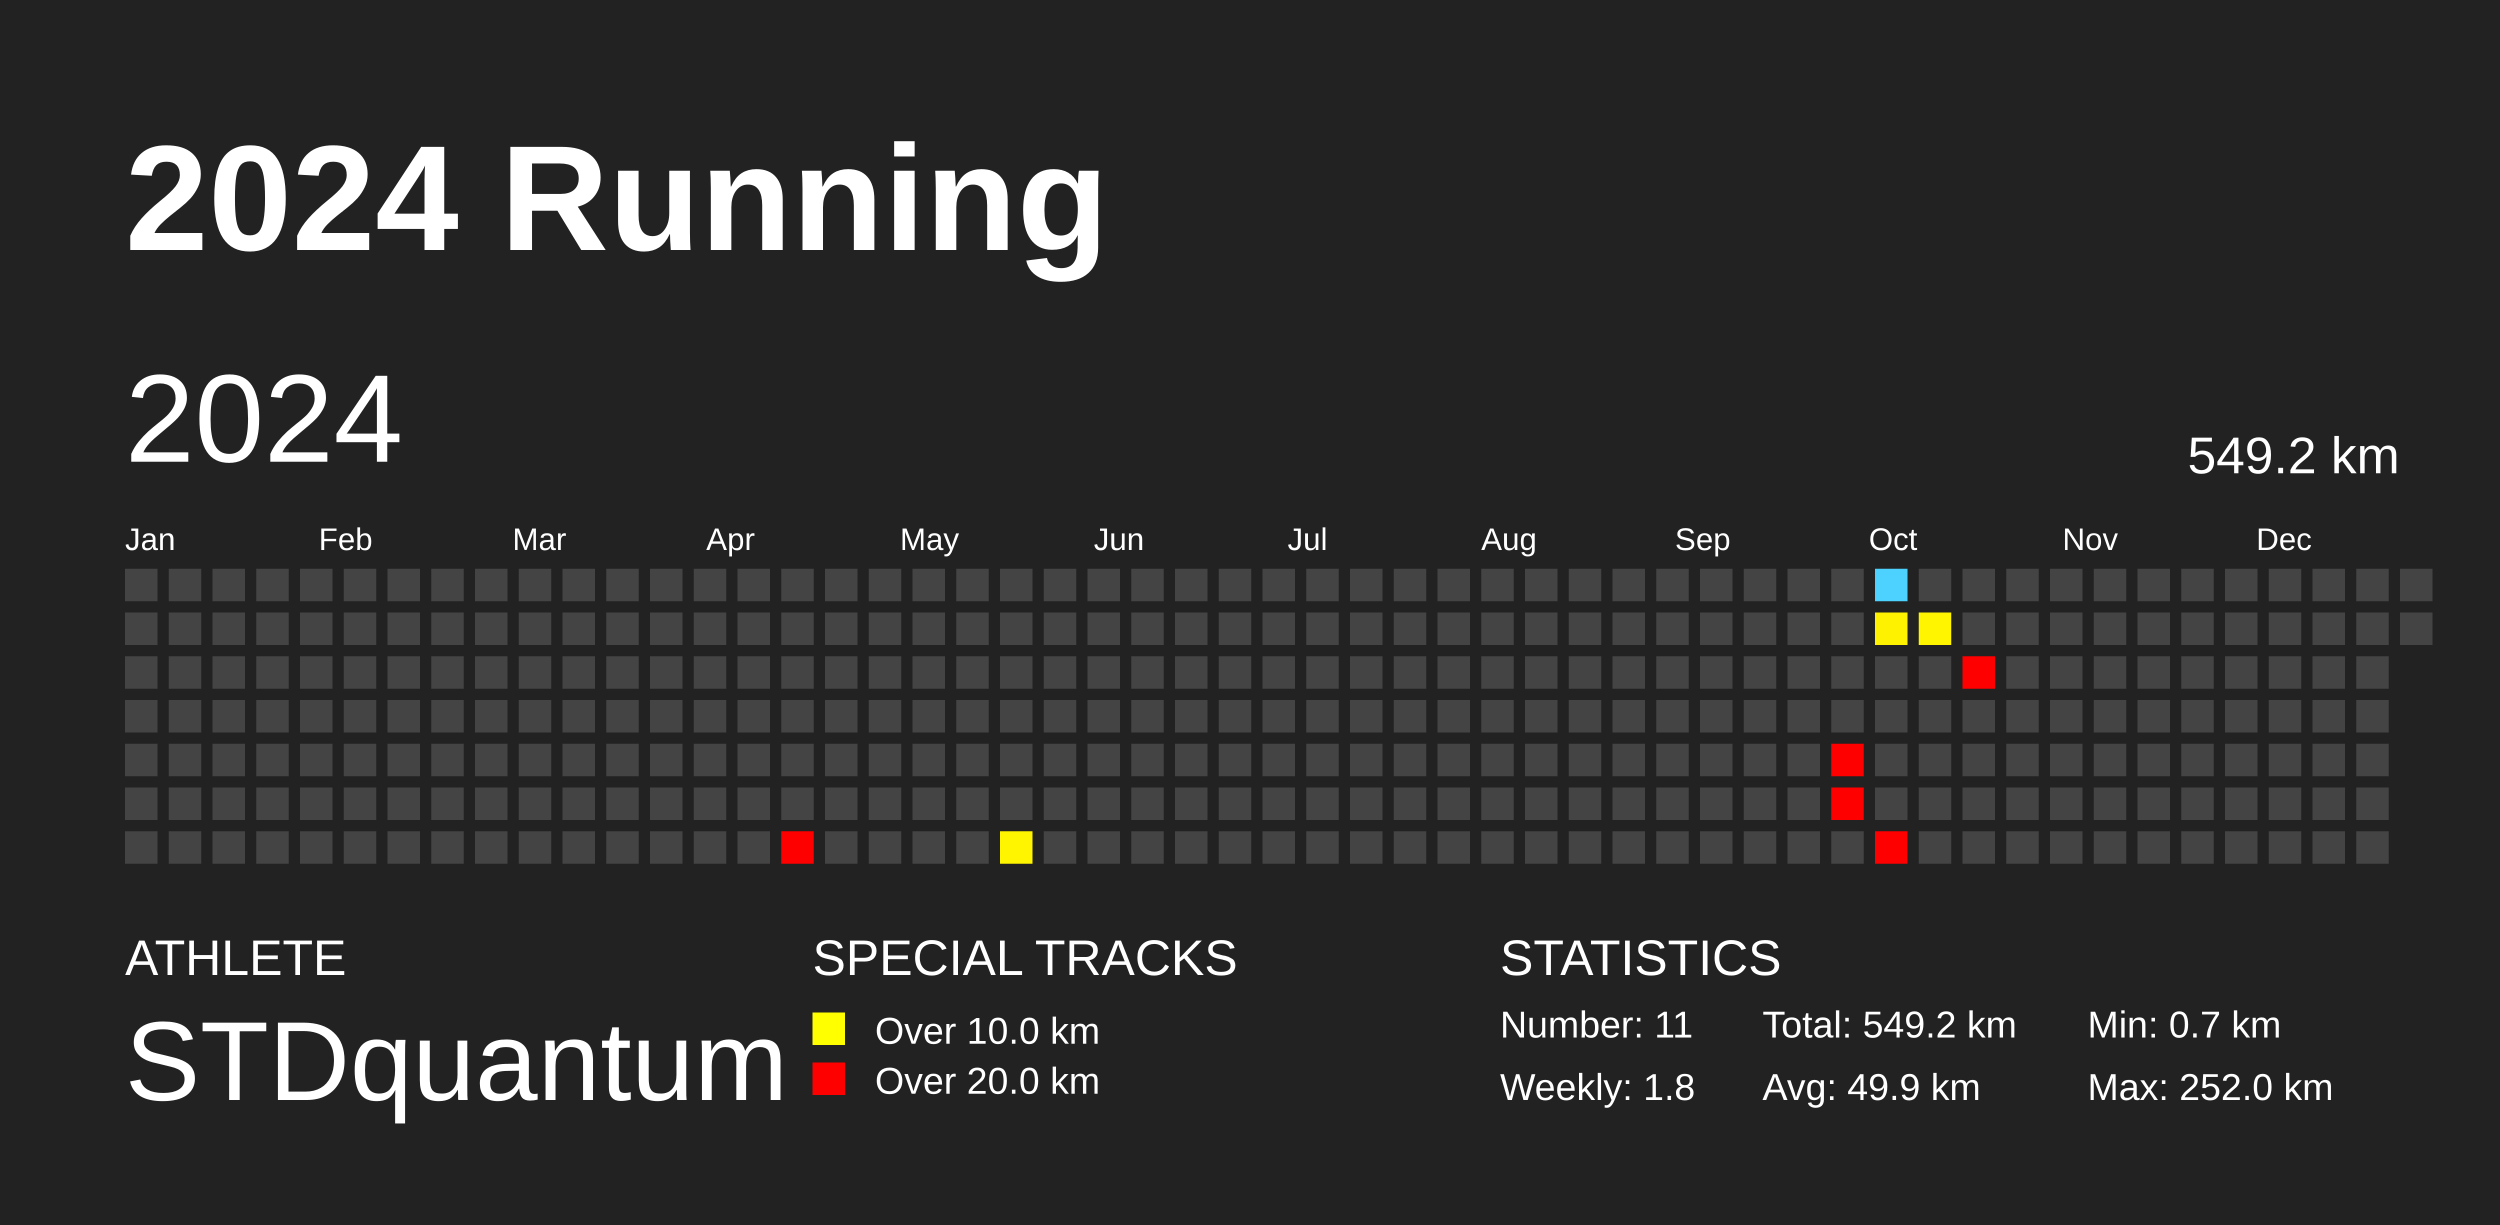
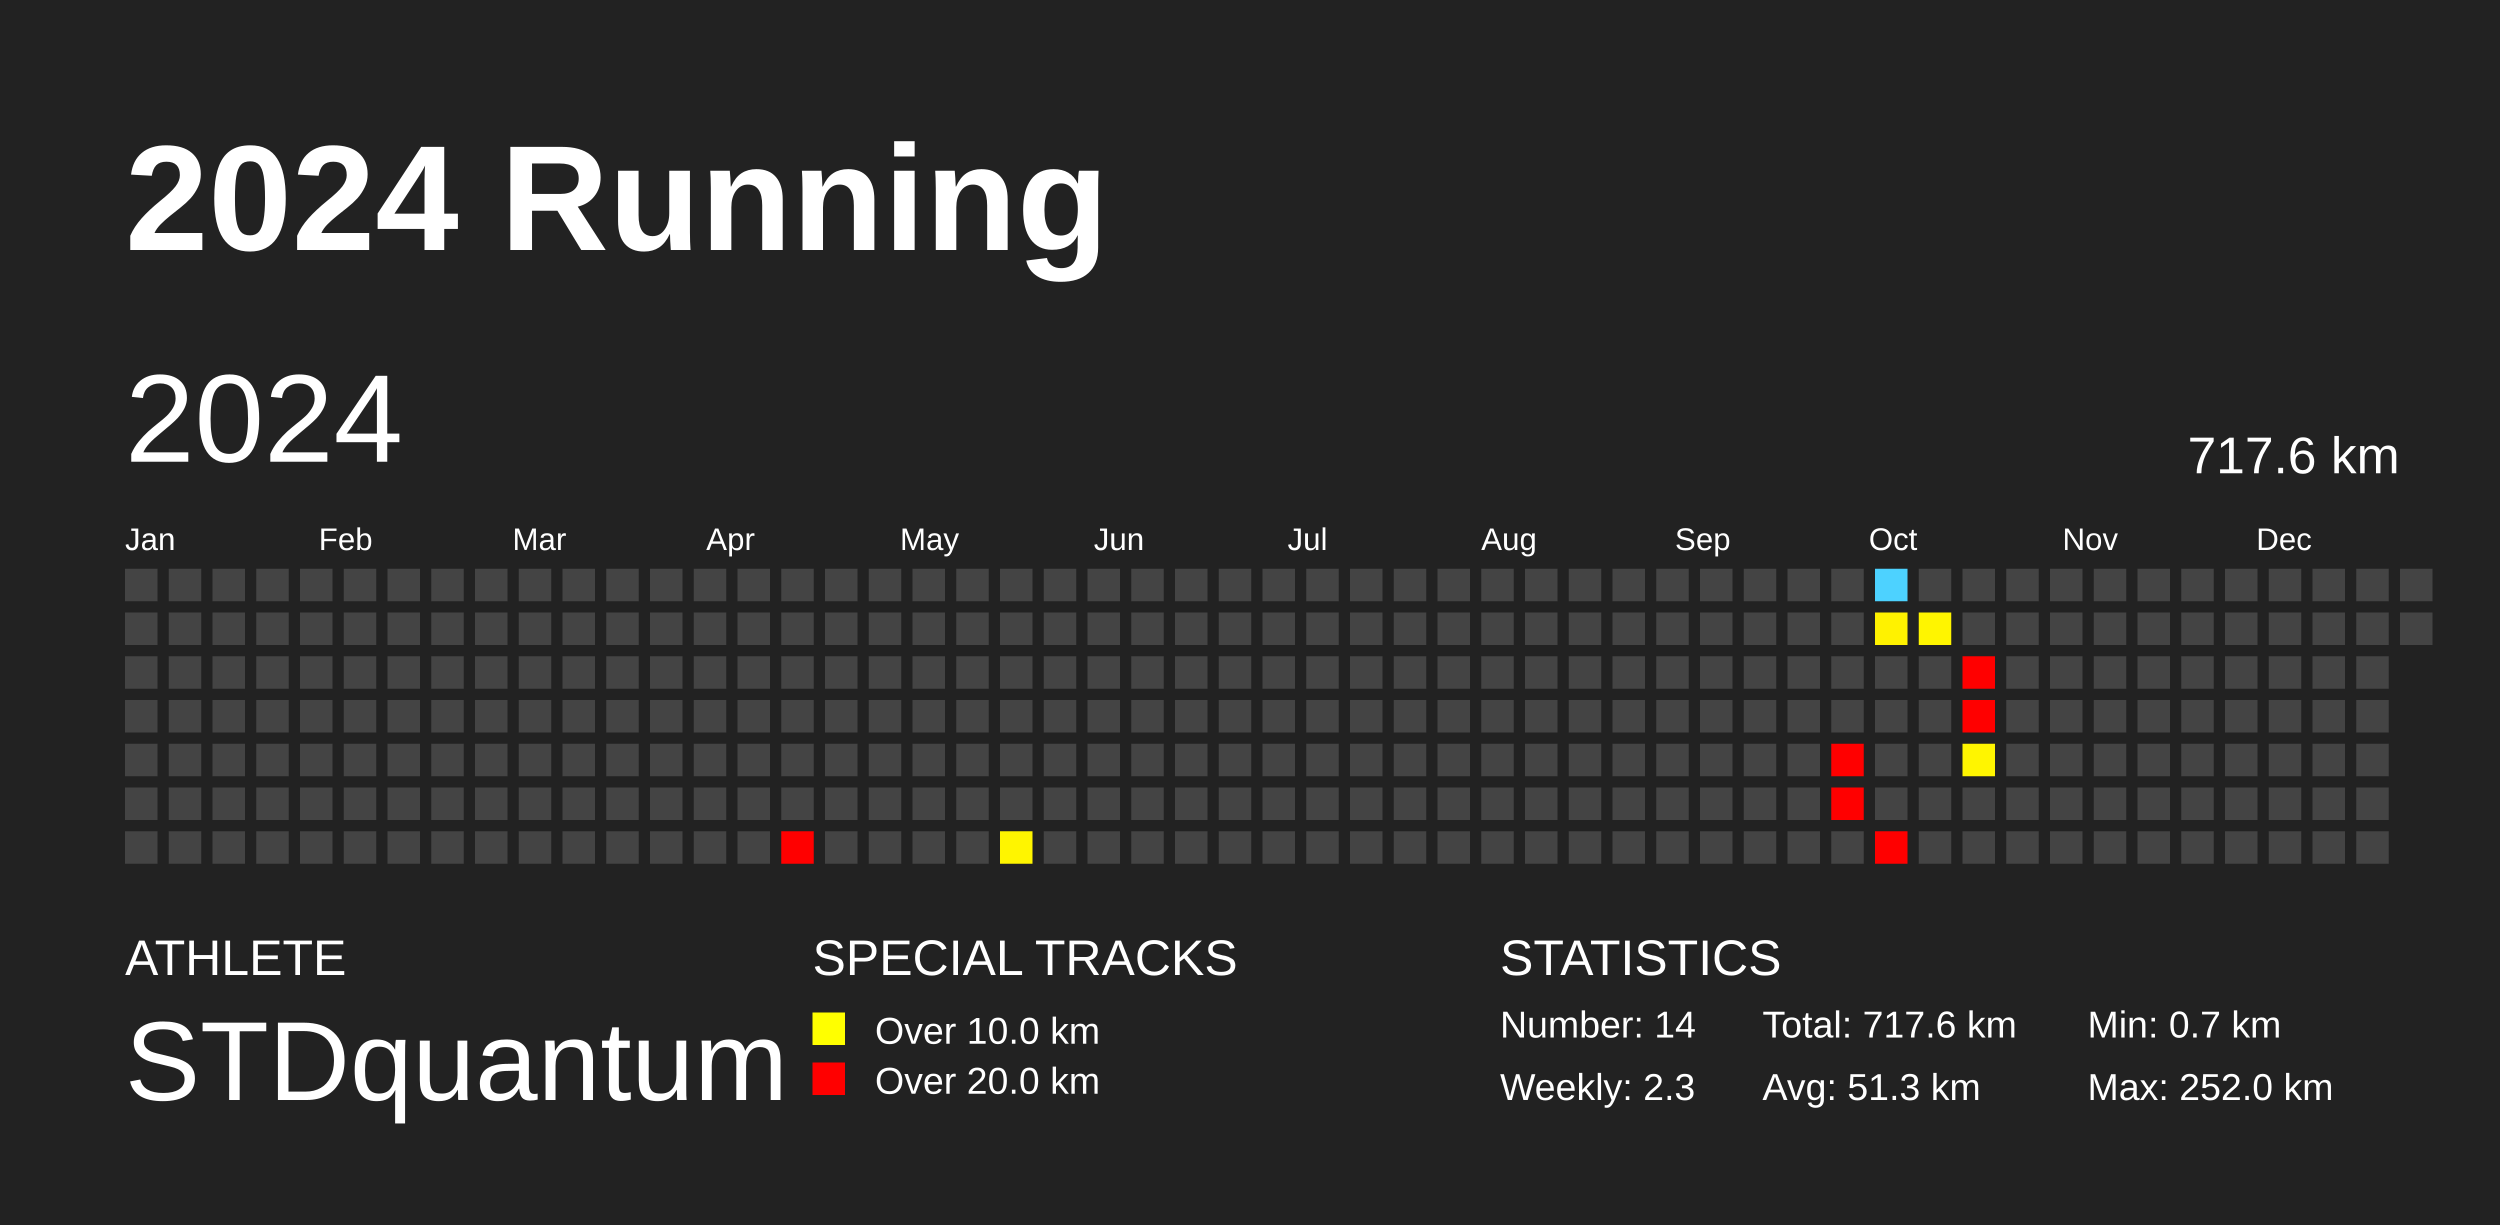
<svg xmlns="http://www.w3.org/2000/svg" baseProfile="full" height="98mm" version="1.1" viewBox="0,0,200,98" width="200mm">
  <defs />
  <rect fill="#222222" height="98" width="200" x="0" y="0" />
  <text fill="#FFFFFF" style="font-size:12px; font-family:Arial; font-weight:bold;" x="10" y="20">2024 Running</text>
  <text fill="#FFFFFF" style="font-size:4px; font-family:Arial" x="10" y="78">ATHLETE</text>
  <text fill="#FFFFFF" style="font-size:9px; font-family:Arial" x="10" y="88">STDquantum</text>
  <text fill="#FFFFFF" style="font-size:4px; font-family:Arial" x="65" y="78">SPECIAL TRACKS</text>
  <rect fill="yellow" height="2.6" width="2.6" x="65" y="81" />
  <text fill="#FFFFFF" style="font-size:3px; font-family:Arial" x="70" y="83.5">Over 10.0 km</text>
  <rect fill="red" height="2.6" width="2.6" x="65" y="85" />
  <text fill="#FFFFFF" style="font-size:3px; font-family:Arial" x="70" y="87.5">Over 20.0 km</text>
  <text fill="#FFFFFF" style="font-size:4px; font-family:Arial" x="120" y="78">STATISTICS</text>
-   <text fill="#FFFFFF" style="font-size:3px; font-family:Arial" x="120" y="83">Number: 11</text>
-   <text fill="#FFFFFF" style="font-size:3px; font-family:Arial" x="120" y="88">Weekly: 1.8</text>
-   <text fill="#FFFFFF" style="font-size:3px; font-family:Arial" x="141" y="83">Total: 549.2 km</text>
-   <text fill="#FFFFFF" style="font-size:3px; font-family:Arial" x="141" y="88">Avg: 49.9 km</text>
+   <text fill="#FFFFFF" style="font-size:3px; font-family:Arial" x="120" y="83">Number: 14</text>
+   <text fill="#FFFFFF" style="font-size:3px; font-family:Arial" x="120" y="88">Weekly: 2.3</text>
+   <text fill="#FFFFFF" style="font-size:3px; font-family:Arial" x="141" y="83">Total: 717.6 km</text>
+   <text fill="#FFFFFF" style="font-size:3px; font-family:Arial" x="141" y="88">Avg: 51.3 km</text>
  <text fill="#FFFFFF" style="font-size:3px; font-family:Arial" x="167" y="83">Min: 0.7 km</text>
  <text fill="#FFFFFF" style="font-size:3px; font-family:Arial" x="167" y="88">Max: 252.0 km</text>
  <text dominant-baseline="hanging" fill="#FFFFFF" style="font-size:10.0px; font-family:Arial;" x="10" y="30">2024</text>
-   <text dominant-baseline="hanging" fill="#FFFFFF" style="font-size:4.125px; font-family:Arial;" x="175" y="35">549.2 km</text>
+   <text dominant-baseline="hanging" fill="#FFFFFF" style="font-size:4.125px; font-family:Arial;" x="175" y="35">717.6 km</text>
  <text fill="#FFFFFF" style="font-size:2.5px; font-family:Arial" x="10.0" y="44">Jan</text>
  <text fill="#FFFFFF" style="font-size:2.5px; font-family:Arial" x="25.5" y="44">Feb</text>
  <text fill="#FFFFFF" style="font-size:2.5px; font-family:Arial" x="41.0" y="44">Mar</text>
  <text fill="#FFFFFF" style="font-size:2.5px; font-family:Arial" x="56.5" y="44">Apr</text>
  <text fill="#FFFFFF" style="font-size:2.5px; font-family:Arial" x="72.0" y="44">May</text>
  <text fill="#FFFFFF" style="font-size:2.5px; font-family:Arial" x="87.5" y="44">Jun</text>
  <text fill="#FFFFFF" style="font-size:2.5px; font-family:Arial" x="103.0" y="44">Jul</text>
  <text fill="#FFFFFF" style="font-size:2.5px; font-family:Arial" x="118.5" y="44">Aug</text>
  <text fill="#FFFFFF" style="font-size:2.5px; font-family:Arial" x="134.0" y="44">Sep</text>
  <text fill="#FFFFFF" style="font-size:2.5px; font-family:Arial" x="149.5" y="44">Oct</text>
  <text fill="#FFFFFF" style="font-size:2.5px; font-family:Arial" x="165.0" y="44">Nov</text>
  <text fill="#FFFFFF" style="font-size:2.5px; font-family:Arial" x="180.5" y="44">Dec</text>
  <rect fill="#444444" height="2.6" width="2.6" x="10.0" y="45.5" />
  <rect fill="#444444" height="2.6" width="2.6" x="10.0" y="49.0" />
  <rect fill="#444444" height="2.6" width="2.6" x="10.0" y="52.5" />
  <rect fill="#444444" height="2.6" width="2.6" x="10.0" y="56.0" />
  <rect fill="#444444" height="2.6" width="2.6" x="10.0" y="59.5" />
  <rect fill="#444444" height="2.6" width="2.6" x="10.0" y="63.0" />
  <rect fill="#444444" height="2.6" width="2.6" x="10.0" y="66.5" />
  <rect fill="#444444" height="2.6" width="2.6" x="13.5" y="45.5" />
  <rect fill="#444444" height="2.6" width="2.6" x="13.5" y="49.0" />
  <rect fill="#444444" height="2.6" width="2.6" x="13.5" y="52.5" />
  <rect fill="#444444" height="2.6" width="2.6" x="13.5" y="56.0" />
  <rect fill="#444444" height="2.6" width="2.6" x="13.5" y="59.5" />
  <rect fill="#444444" height="2.6" width="2.6" x="13.5" y="63.0" />
  <rect fill="#444444" height="2.6" width="2.6" x="13.5" y="66.5" />
  <rect fill="#444444" height="2.6" width="2.6" x="17.0" y="45.5" />
  <rect fill="#444444" height="2.6" width="2.6" x="17.0" y="49.0" />
  <rect fill="#444444" height="2.6" width="2.6" x="17.0" y="52.5" />
  <rect fill="#444444" height="2.6" width="2.6" x="17.0" y="56.0" />
  <rect fill="#444444" height="2.6" width="2.6" x="17.0" y="59.5" />
  <rect fill="#444444" height="2.6" width="2.6" x="17.0" y="63.0" />
  <rect fill="#444444" height="2.6" width="2.6" x="17.0" y="66.5" />
  <rect fill="#444444" height="2.6" width="2.6" x="20.5" y="45.5" />
  <rect fill="#444444" height="2.6" width="2.6" x="20.5" y="49.0" />
  <rect fill="#444444" height="2.6" width="2.6" x="20.5" y="52.5" />
  <rect fill="#444444" height="2.6" width="2.6" x="20.5" y="56.0" />
  <rect fill="#444444" height="2.6" width="2.6" x="20.5" y="59.5" />
  <rect fill="#444444" height="2.6" width="2.6" x="20.5" y="63.0" />
  <rect fill="#444444" height="2.6" width="2.6" x="20.5" y="66.5" />
  <rect fill="#444444" height="2.6" width="2.6" x="24.0" y="45.5" />
  <rect fill="#444444" height="2.6" width="2.6" x="24.0" y="49.0" />
  <rect fill="#444444" height="2.6" width="2.6" x="24.0" y="52.5" />
  <rect fill="#444444" height="2.6" width="2.6" x="24.0" y="56.0" />
  <rect fill="#444444" height="2.6" width="2.6" x="24.0" y="59.5" />
  <rect fill="#444444" height="2.6" width="2.6" x="24.0" y="63.0" />
  <rect fill="#444444" height="2.6" width="2.6" x="24.0" y="66.5" />
  <rect fill="#444444" height="2.6" width="2.6" x="27.5" y="45.5" />
  <rect fill="#444444" height="2.6" width="2.6" x="27.5" y="49.0" />
  <rect fill="#444444" height="2.6" width="2.6" x="27.5" y="52.5" />
  <rect fill="#444444" height="2.6" width="2.6" x="27.5" y="56.0" />
  <rect fill="#444444" height="2.6" width="2.6" x="27.5" y="59.5" />
  <rect fill="#444444" height="2.6" width="2.6" x="27.5" y="63.0" />
  <rect fill="#444444" height="2.6" width="2.6" x="27.5" y="66.5" />
  <rect fill="#444444" height="2.6" width="2.6" x="31.0" y="45.5" />
  <rect fill="#444444" height="2.6" width="2.6" x="31.0" y="49.0" />
  <rect fill="#444444" height="2.6" width="2.6" x="31.0" y="52.5" />
  <rect fill="#444444" height="2.6" width="2.6" x="31.0" y="56.0" />
  <rect fill="#444444" height="2.6" width="2.6" x="31.0" y="59.5" />
  <rect fill="#444444" height="2.6" width="2.6" x="31.0" y="63.0" />
  <rect fill="#444444" height="2.6" width="2.6" x="31.0" y="66.5" />
  <rect fill="#444444" height="2.6" width="2.6" x="34.5" y="45.5" />
  <rect fill="#444444" height="2.6" width="2.6" x="34.5" y="49.0" />
  <rect fill="#444444" height="2.6" width="2.6" x="34.5" y="52.5" />
  <rect fill="#444444" height="2.6" width="2.6" x="34.5" y="56.0" />
  <rect fill="#444444" height="2.6" width="2.6" x="34.5" y="59.5" />
  <rect fill="#444444" height="2.6" width="2.6" x="34.5" y="63.0" />
  <rect fill="#444444" height="2.6" width="2.6" x="34.5" y="66.5" />
  <rect fill="#444444" height="2.6" width="2.6" x="38.0" y="45.5" />
  <rect fill="#444444" height="2.6" width="2.6" x="38.0" y="49.0" />
  <rect fill="#444444" height="2.6" width="2.6" x="38.0" y="52.5" />
  <rect fill="#444444" height="2.6" width="2.6" x="38.0" y="56.0" />
  <rect fill="#444444" height="2.6" width="2.6" x="38.0" y="59.5" />
  <rect fill="#444444" height="2.6" width="2.6" x="38.0" y="63.0" />
  <rect fill="#444444" height="2.6" width="2.6" x="38.0" y="66.5" />
  <rect fill="#444444" height="2.6" width="2.6" x="41.5" y="45.5" />
  <rect fill="#444444" height="2.6" width="2.6" x="41.5" y="49.0" />
  <rect fill="#444444" height="2.6" width="2.6" x="41.5" y="52.5" />
  <rect fill="#444444" height="2.6" width="2.6" x="41.5" y="56.0" />
  <rect fill="#444444" height="2.6" width="2.6" x="41.5" y="59.5" />
  <rect fill="#444444" height="2.6" width="2.6" x="41.5" y="63.0" />
  <rect fill="#444444" height="2.6" width="2.6" x="41.5" y="66.5" />
  <rect fill="#444444" height="2.6" width="2.6" x="45.0" y="45.5" />
  <rect fill="#444444" height="2.6" width="2.6" x="45.0" y="49.0" />
  <rect fill="#444444" height="2.6" width="2.6" x="45.0" y="52.5" />
  <rect fill="#444444" height="2.6" width="2.6" x="45.0" y="56.0" />
  <rect fill="#444444" height="2.6" width="2.6" x="45.0" y="59.5" />
  <rect fill="#444444" height="2.6" width="2.6" x="45.0" y="63.0" />
  <rect fill="#444444" height="2.6" width="2.6" x="45.0" y="66.5" />
  <rect fill="#444444" height="2.6" width="2.6" x="48.5" y="45.5" />
  <rect fill="#444444" height="2.6" width="2.6" x="48.5" y="49.0" />
  <rect fill="#444444" height="2.6" width="2.6" x="48.5" y="52.5" />
  <rect fill="#444444" height="2.6" width="2.6" x="48.5" y="56.0" />
  <rect fill="#444444" height="2.6" width="2.6" x="48.5" y="59.5" />
  <rect fill="#444444" height="2.6" width="2.6" x="48.5" y="63.0" />
  <rect fill="#444444" height="2.6" width="2.6" x="48.5" y="66.5" />
  <rect fill="#444444" height="2.6" width="2.6" x="52.0" y="45.5" />
  <rect fill="#444444" height="2.6" width="2.6" x="52.0" y="49.0" />
  <rect fill="#444444" height="2.6" width="2.6" x="52.0" y="52.5" />
  <rect fill="#444444" height="2.6" width="2.6" x="52.0" y="56.0" />
  <rect fill="#444444" height="2.6" width="2.6" x="52.0" y="59.5" />
  <rect fill="#444444" height="2.6" width="2.6" x="52.0" y="63.0" />
  <rect fill="#444444" height="2.6" width="2.6" x="52.0" y="66.5" />
  <rect fill="#444444" height="2.6" width="2.6" x="55.5" y="45.5" />
  <rect fill="#444444" height="2.6" width="2.6" x="55.5" y="49.0" />
  <rect fill="#444444" height="2.6" width="2.6" x="55.5" y="52.5" />
  <rect fill="#444444" height="2.6" width="2.6" x="55.5" y="56.0" />
  <rect fill="#444444" height="2.6" width="2.6" x="55.5" y="59.5" />
  <rect fill="#444444" height="2.6" width="2.6" x="55.5" y="63.0" />
  <rect fill="#444444" height="2.6" width="2.6" x="55.5" y="66.5" />
  <rect fill="#444444" height="2.6" width="2.6" x="59.0" y="45.5" />
  <rect fill="#444444" height="2.6" width="2.6" x="59.0" y="49.0" />
  <rect fill="#444444" height="2.6" width="2.6" x="59.0" y="52.5" />
  <rect fill="#444444" height="2.6" width="2.6" x="59.0" y="56.0" />
  <rect fill="#444444" height="2.6" width="2.6" x="59.0" y="59.5" />
  <rect fill="#444444" height="2.6" width="2.6" x="59.0" y="63.0" />
  <rect fill="#444444" height="2.6" width="2.6" x="59.0" y="66.5" />
  <rect fill="#444444" height="2.6" width="2.6" x="62.5" y="45.5" />
  <rect fill="#444444" height="2.6" width="2.6" x="62.5" y="49.0" />
  <rect fill="#444444" height="2.6" width="2.6" x="62.5" y="52.5" />
  <rect fill="#444444" height="2.6" width="2.6" x="62.5" y="56.0" />
  <rect fill="#444444" height="2.6" width="2.6" x="62.5" y="59.5" />
  <rect fill="#444444" height="2.6" width="2.6" x="62.5" y="63.0" />
  <rect fill="red" height="2.6" width="2.6" x="62.5" y="66.5" />
  <rect fill="#444444" height="2.6" width="2.6" x="66.0" y="45.5" />
  <rect fill="#444444" height="2.6" width="2.6" x="66.0" y="49.0" />
  <rect fill="#444444" height="2.6" width="2.6" x="66.0" y="52.5" />
  <rect fill="#444444" height="2.6" width="2.6" x="66.0" y="56.0" />
  <rect fill="#444444" height="2.6" width="2.6" x="66.0" y="59.5" />
  <rect fill="#444444" height="2.6" width="2.6" x="66.0" y="63.0" />
  <rect fill="#444444" height="2.6" width="2.6" x="66.0" y="66.5" />
  <rect fill="#444444" height="2.6" width="2.6" x="69.5" y="45.5" />
  <rect fill="#444444" height="2.6" width="2.6" x="69.5" y="49.0" />
  <rect fill="#444444" height="2.6" width="2.6" x="69.5" y="52.5" />
  <rect fill="#444444" height="2.6" width="2.6" x="69.5" y="56.0" />
  <rect fill="#444444" height="2.6" width="2.6" x="69.5" y="59.5" />
  <rect fill="#444444" height="2.6" width="2.6" x="69.5" y="63.0" />
  <rect fill="#444444" height="2.6" width="2.6" x="69.5" y="66.5" />
  <rect fill="#444444" height="2.6" width="2.6" x="73.0" y="45.5" />
  <rect fill="#444444" height="2.6" width="2.6" x="73.0" y="49.0" />
  <rect fill="#444444" height="2.6" width="2.6" x="73.0" y="52.5" />
  <rect fill="#444444" height="2.6" width="2.6" x="73.0" y="56.0" />
  <rect fill="#444444" height="2.6" width="2.6" x="73.0" y="59.5" />
  <rect fill="#444444" height="2.6" width="2.6" x="73.0" y="63.0" />
  <rect fill="#444444" height="2.6" width="2.6" x="73.0" y="66.5" />
  <rect fill="#444444" height="2.6" width="2.6" x="76.5" y="45.5" />
  <rect fill="#444444" height="2.6" width="2.6" x="76.5" y="49.0" />
  <rect fill="#444444" height="2.6" width="2.6" x="76.5" y="52.5" />
  <rect fill="#444444" height="2.6" width="2.6" x="76.5" y="56.0" />
  <rect fill="#444444" height="2.6" width="2.6" x="76.5" y="59.5" />
  <rect fill="#444444" height="2.6" width="2.6" x="76.5" y="63.0" />
  <rect fill="#444444" height="2.6" width="2.6" x="76.5" y="66.5" />
  <rect fill="#444444" height="2.6" width="2.6" x="80.0" y="45.5" />
  <rect fill="#444444" height="2.6" width="2.6" x="80.0" y="49.0" />
  <rect fill="#444444" height="2.6" width="2.6" x="80.0" y="52.5" />
  <rect fill="#444444" height="2.6" width="2.6" x="80.0" y="56.0" />
  <rect fill="#444444" height="2.6" width="2.6" x="80.0" y="59.5" />
  <rect fill="#444444" height="2.6" width="2.6" x="80.0" y="63.0" />
  <rect fill="#fff500" height="2.6" width="2.6" x="80.0" y="66.5" />
  <rect fill="#444444" height="2.6" width="2.6" x="83.5" y="45.5" />
  <rect fill="#444444" height="2.6" width="2.6" x="83.5" y="49.0" />
  <rect fill="#444444" height="2.6" width="2.6" x="83.5" y="52.5" />
  <rect fill="#444444" height="2.6" width="2.6" x="83.5" y="56.0" />
  <rect fill="#444444" height="2.6" width="2.6" x="83.5" y="59.5" />
  <rect fill="#444444" height="2.6" width="2.6" x="83.5" y="63.0" />
  <rect fill="#444444" height="2.6" width="2.6" x="83.5" y="66.5" />
  <rect fill="#444444" height="2.6" width="2.6" x="87.0" y="45.5" />
  <rect fill="#444444" height="2.6" width="2.6" x="87.0" y="49.0" />
  <rect fill="#444444" height="2.6" width="2.6" x="87.0" y="52.5" />
  <rect fill="#444444" height="2.6" width="2.6" x="87.0" y="56.0" />
  <rect fill="#444444" height="2.6" width="2.6" x="87.0" y="59.5" />
  <rect fill="#444444" height="2.6" width="2.6" x="87.0" y="63.0" />
  <rect fill="#444444" height="2.6" width="2.6" x="87.0" y="66.5" />
  <rect fill="#444444" height="2.6" width="2.6" x="90.5" y="45.5" />
  <rect fill="#444444" height="2.6" width="2.6" x="90.5" y="49.0" />
  <rect fill="#444444" height="2.6" width="2.6" x="90.5" y="52.5" />
  <rect fill="#444444" height="2.6" width="2.6" x="90.5" y="56.0" />
  <rect fill="#444444" height="2.6" width="2.6" x="90.5" y="59.5" />
  <rect fill="#444444" height="2.6" width="2.6" x="90.5" y="63.0" />
  <rect fill="#444444" height="2.6" width="2.6" x="90.5" y="66.5" />
  <rect fill="#444444" height="2.6" width="2.6" x="94.0" y="45.5" />
  <rect fill="#444444" height="2.6" width="2.6" x="94.0" y="49.0" />
  <rect fill="#444444" height="2.6" width="2.6" x="94.0" y="52.5" />
  <rect fill="#444444" height="2.6" width="2.6" x="94.0" y="56.0" />
  <rect fill="#444444" height="2.6" width="2.6" x="94.0" y="59.5" />
  <rect fill="#444444" height="2.6" width="2.6" x="94.0" y="63.0" />
  <rect fill="#444444" height="2.6" width="2.6" x="94.0" y="66.5" />
  <rect fill="#444444" height="2.6" width="2.6" x="97.5" y="45.5" />
  <rect fill="#444444" height="2.6" width="2.6" x="97.5" y="49.0" />
  <rect fill="#444444" height="2.6" width="2.6" x="97.5" y="52.5" />
  <rect fill="#444444" height="2.6" width="2.6" x="97.5" y="56.0" />
  <rect fill="#444444" height="2.6" width="2.6" x="97.5" y="59.5" />
  <rect fill="#444444" height="2.6" width="2.6" x="97.5" y="63.0" />
  <rect fill="#444444" height="2.6" width="2.6" x="97.5" y="66.5" />
  <rect fill="#444444" height="2.6" width="2.6" x="101.0" y="45.5" />
  <rect fill="#444444" height="2.6" width="2.6" x="101.0" y="49.0" />
  <rect fill="#444444" height="2.6" width="2.6" x="101.0" y="52.5" />
  <rect fill="#444444" height="2.6" width="2.6" x="101.0" y="56.0" />
  <rect fill="#444444" height="2.6" width="2.6" x="101.0" y="59.5" />
  <rect fill="#444444" height="2.6" width="2.6" x="101.0" y="63.0" />
  <rect fill="#444444" height="2.6" width="2.6" x="101.0" y="66.5" />
  <rect fill="#444444" height="2.6" width="2.6" x="104.5" y="45.5" />
  <rect fill="#444444" height="2.6" width="2.6" x="104.5" y="49.0" />
  <rect fill="#444444" height="2.6" width="2.6" x="104.5" y="52.5" />
  <rect fill="#444444" height="2.6" width="2.6" x="104.5" y="56.0" />
  <rect fill="#444444" height="2.6" width="2.6" x="104.5" y="59.5" />
  <rect fill="#444444" height="2.6" width="2.6" x="104.5" y="63.0" />
  <rect fill="#444444" height="2.6" width="2.6" x="104.5" y="66.5" />
  <rect fill="#444444" height="2.6" width="2.6" x="108.0" y="45.5" />
  <rect fill="#444444" height="2.6" width="2.6" x="108.0" y="49.0" />
  <rect fill="#444444" height="2.6" width="2.6" x="108.0" y="52.5" />
  <rect fill="#444444" height="2.6" width="2.6" x="108.0" y="56.0" />
  <rect fill="#444444" height="2.6" width="2.6" x="108.0" y="59.5" />
  <rect fill="#444444" height="2.6" width="2.6" x="108.0" y="63.0" />
  <rect fill="#444444" height="2.6" width="2.6" x="108.0" y="66.5" />
  <rect fill="#444444" height="2.6" width="2.6" x="111.5" y="45.5" />
  <rect fill="#444444" height="2.6" width="2.6" x="111.5" y="49.0" />
  <rect fill="#444444" height="2.6" width="2.6" x="111.5" y="52.5" />
  <rect fill="#444444" height="2.6" width="2.6" x="111.5" y="56.0" />
  <rect fill="#444444" height="2.6" width="2.6" x="111.5" y="59.5" />
  <rect fill="#444444" height="2.6" width="2.6" x="111.5" y="63.0" />
  <rect fill="#444444" height="2.6" width="2.6" x="111.5" y="66.5" />
  <rect fill="#444444" height="2.6" width="2.6" x="115.0" y="45.5" />
  <rect fill="#444444" height="2.6" width="2.6" x="115.0" y="49.0" />
  <rect fill="#444444" height="2.6" width="2.6" x="115.0" y="52.5" />
  <rect fill="#444444" height="2.6" width="2.6" x="115.0" y="56.0" />
  <rect fill="#444444" height="2.6" width="2.6" x="115.0" y="59.5" />
  <rect fill="#444444" height="2.6" width="2.6" x="115.0" y="63.0" />
  <rect fill="#444444" height="2.6" width="2.6" x="115.0" y="66.5" />
  <rect fill="#444444" height="2.6" width="2.6" x="118.5" y="45.5" />
  <rect fill="#444444" height="2.6" width="2.6" x="118.5" y="49.0" />
  <rect fill="#444444" height="2.6" width="2.6" x="118.5" y="52.5" />
  <rect fill="#444444" height="2.6" width="2.6" x="118.5" y="56.0" />
  <rect fill="#444444" height="2.6" width="2.6" x="118.5" y="59.5" />
  <rect fill="#444444" height="2.6" width="2.6" x="118.5" y="63.0" />
  <rect fill="#444444" height="2.6" width="2.6" x="118.5" y="66.5" />
  <rect fill="#444444" height="2.6" width="2.6" x="122.0" y="45.5" />
  <rect fill="#444444" height="2.6" width="2.6" x="122.0" y="49.0" />
  <rect fill="#444444" height="2.6" width="2.6" x="122.0" y="52.5" />
  <rect fill="#444444" height="2.6" width="2.6" x="122.0" y="56.0" />
  <rect fill="#444444" height="2.6" width="2.6" x="122.0" y="59.5" />
  <rect fill="#444444" height="2.6" width="2.6" x="122.0" y="63.0" />
  <rect fill="#444444" height="2.6" width="2.6" x="122.0" y="66.5" />
  <rect fill="#444444" height="2.6" width="2.6" x="125.5" y="45.5" />
  <rect fill="#444444" height="2.6" width="2.6" x="125.5" y="49.0" />
  <rect fill="#444444" height="2.6" width="2.6" x="125.5" y="52.5" />
  <rect fill="#444444" height="2.6" width="2.6" x="125.5" y="56.0" />
  <rect fill="#444444" height="2.6" width="2.6" x="125.5" y="59.5" />
  <rect fill="#444444" height="2.6" width="2.6" x="125.5" y="63.0" />
  <rect fill="#444444" height="2.6" width="2.6" x="125.5" y="66.5" />
  <rect fill="#444444" height="2.6" width="2.6" x="129.0" y="45.5" />
  <rect fill="#444444" height="2.6" width="2.6" x="129.0" y="49.0" />
  <rect fill="#444444" height="2.6" width="2.6" x="129.0" y="52.5" />
  <rect fill="#444444" height="2.6" width="2.6" x="129.0" y="56.0" />
  <rect fill="#444444" height="2.6" width="2.6" x="129.0" y="59.5" />
  <rect fill="#444444" height="2.6" width="2.6" x="129.0" y="63.0" />
  <rect fill="#444444" height="2.6" width="2.6" x="129.0" y="66.5" />
  <rect fill="#444444" height="2.6" width="2.6" x="132.5" y="45.5" />
  <rect fill="#444444" height="2.6" width="2.6" x="132.5" y="49.0" />
  <rect fill="#444444" height="2.6" width="2.6" x="132.5" y="52.5" />
  <rect fill="#444444" height="2.6" width="2.6" x="132.5" y="56.0" />
  <rect fill="#444444" height="2.6" width="2.6" x="132.5" y="59.5" />
  <rect fill="#444444" height="2.6" width="2.6" x="132.5" y="63.0" />
  <rect fill="#444444" height="2.6" width="2.6" x="132.5" y="66.5" />
  <rect fill="#444444" height="2.6" width="2.6" x="136.0" y="45.5" />
  <rect fill="#444444" height="2.6" width="2.6" x="136.0" y="49.0" />
  <rect fill="#444444" height="2.6" width="2.6" x="136.0" y="52.5" />
  <rect fill="#444444" height="2.6" width="2.6" x="136.0" y="56.0" />
  <rect fill="#444444" height="2.6" width="2.6" x="136.0" y="59.5" />
  <rect fill="#444444" height="2.6" width="2.6" x="136.0" y="63.0" />
  <rect fill="#444444" height="2.6" width="2.6" x="136.0" y="66.5" />
  <rect fill="#444444" height="2.6" width="2.6" x="139.5" y="45.5" />
  <rect fill="#444444" height="2.6" width="2.6" x="139.5" y="49.0" />
  <rect fill="#444444" height="2.6" width="2.6" x="139.5" y="52.5" />
  <rect fill="#444444" height="2.6" width="2.6" x="139.5" y="56.0" />
  <rect fill="#444444" height="2.6" width="2.6" x="139.5" y="59.5" />
  <rect fill="#444444" height="2.6" width="2.6" x="139.5" y="63.0" />
  <rect fill="#444444" height="2.6" width="2.6" x="139.5" y="66.5" />
  <rect fill="#444444" height="2.6" width="2.6" x="143.0" y="45.5" />
  <rect fill="#444444" height="2.6" width="2.6" x="143.0" y="49.0" />
  <rect fill="#444444" height="2.6" width="2.6" x="143.0" y="52.5" />
  <rect fill="#444444" height="2.6" width="2.6" x="143.0" y="56.0" />
  <rect fill="#444444" height="2.6" width="2.6" x="143.0" y="59.5" />
  <rect fill="#444444" height="2.6" width="2.6" x="143.0" y="63.0" />
  <rect fill="#444444" height="2.6" width="2.6" x="143.0" y="66.5" />
  <rect fill="#444444" height="2.6" width="2.6" x="146.5" y="45.5" />
  <rect fill="#444444" height="2.6" width="2.6" x="146.5" y="49.0" />
  <rect fill="#444444" height="2.6" width="2.6" x="146.5" y="52.5" />
  <rect fill="#444444" height="2.6" width="2.6" x="146.5" y="56.0" />
  <rect fill="red" height="2.6" width="2.6" x="146.5" y="59.5" />
  <rect fill="red" height="2.6" width="2.6" x="146.5" y="63.0" />
  <rect fill="#444444" height="2.6" width="2.6" x="146.5" y="66.5" />
  <rect fill="#4dd2ff" height="2.6" width="2.6" x="150.0" y="45.5" />
  <rect fill="#fff200" height="2.6" width="2.6" x="150.0" y="49.0" />
  <rect fill="#444444" height="2.6" width="2.6" x="150.0" y="52.5" />
  <rect fill="#444444" height="2.6" width="2.6" x="150.0" y="56.0" />
  <rect fill="#444444" height="2.6" width="2.6" x="150.0" y="59.5" />
  <rect fill="#444444" height="2.6" width="2.6" x="150.0" y="63.0" />
  <rect fill="red" height="2.6" width="2.6" x="150.0" y="66.5" />
  <rect fill="#444444" height="2.6" width="2.6" x="153.5" y="45.5" />
  <rect fill="#fff500" height="2.6" width="2.6" x="153.5" y="49.0" />
  <rect fill="#444444" height="2.6" width="2.6" x="153.5" y="52.5" />
  <rect fill="#444444" height="2.6" width="2.6" x="153.5" y="56.0" />
  <rect fill="#444444" height="2.6" width="2.6" x="153.5" y="59.5" />
  <rect fill="#444444" height="2.6" width="2.6" x="153.5" y="63.0" />
  <rect fill="#444444" height="2.6" width="2.6" x="153.5" y="66.5" />
  <rect fill="#444444" height="2.6" width="2.6" x="157.0" y="45.5" />
  <rect fill="#444444" height="2.6" width="2.6" x="157.0" y="49.0" />
  <rect fill="red" height="2.6" width="2.6" x="157.0" y="52.5" />
-   <rect fill="#444444" height="2.6" width="2.6" x="157.0" y="56.0" />
-   <rect fill="#444444" height="2.6" width="2.6" x="157.0" y="59.5" />
+   <rect fill="red" height="2.6" width="2.6" x="157.0" y="56.0" />
+   <rect fill="#fff500" height="2.6" width="2.6" x="157.0" y="59.5" />
  <rect fill="#444444" height="2.6" width="2.6" x="157.0" y="63.0" />
  <rect fill="#444444" height="2.6" width="2.6" x="157.0" y="66.5" />
  <rect fill="#444444" height="2.6" width="2.6" x="160.5" y="45.5" />
  <rect fill="#444444" height="2.6" width="2.6" x="160.5" y="49.0" />
  <rect fill="#444444" height="2.6" width="2.6" x="160.5" y="52.5" />
  <rect fill="#444444" height="2.6" width="2.6" x="160.5" y="56.0" />
  <rect fill="#444444" height="2.6" width="2.6" x="160.5" y="59.5" />
  <rect fill="#444444" height="2.6" width="2.6" x="160.5" y="63.0" />
  <rect fill="#444444" height="2.6" width="2.6" x="160.5" y="66.5" />
  <rect fill="#444444" height="2.6" width="2.6" x="164.0" y="45.5" />
  <rect fill="#444444" height="2.6" width="2.6" x="164.0" y="49.0" />
  <rect fill="#444444" height="2.6" width="2.6" x="164.0" y="52.5" />
  <rect fill="#444444" height="2.6" width="2.6" x="164.0" y="56.0" />
  <rect fill="#444444" height="2.6" width="2.6" x="164.0" y="59.5" />
  <rect fill="#444444" height="2.6" width="2.6" x="164.0" y="63.0" />
  <rect fill="#444444" height="2.6" width="2.6" x="164.0" y="66.5" />
  <rect fill="#444444" height="2.6" width="2.6" x="167.5" y="45.5" />
  <rect fill="#444444" height="2.6" width="2.6" x="167.5" y="49.0" />
  <rect fill="#444444" height="2.6" width="2.6" x="167.5" y="52.5" />
  <rect fill="#444444" height="2.6" width="2.6" x="167.5" y="56.0" />
  <rect fill="#444444" height="2.6" width="2.6" x="167.5" y="59.5" />
  <rect fill="#444444" height="2.6" width="2.6" x="167.5" y="63.0" />
  <rect fill="#444444" height="2.6" width="2.6" x="167.5" y="66.5" />
  <rect fill="#444444" height="2.6" width="2.6" x="171.0" y="45.5" />
  <rect fill="#444444" height="2.6" width="2.6" x="171.0" y="49.0" />
  <rect fill="#444444" height="2.6" width="2.6" x="171.0" y="52.5" />
  <rect fill="#444444" height="2.6" width="2.6" x="171.0" y="56.0" />
  <rect fill="#444444" height="2.6" width="2.6" x="171.0" y="59.5" />
  <rect fill="#444444" height="2.6" width="2.6" x="171.0" y="63.0" />
  <rect fill="#444444" height="2.6" width="2.6" x="171.0" y="66.5" />
  <rect fill="#444444" height="2.6" width="2.6" x="174.5" y="45.5" />
  <rect fill="#444444" height="2.6" width="2.6" x="174.5" y="49.0" />
  <rect fill="#444444" height="2.6" width="2.6" x="174.5" y="52.5" />
  <rect fill="#444444" height="2.6" width="2.6" x="174.5" y="56.0" />
  <rect fill="#444444" height="2.6" width="2.6" x="174.5" y="59.5" />
  <rect fill="#444444" height="2.6" width="2.6" x="174.5" y="63.0" />
  <rect fill="#444444" height="2.6" width="2.6" x="174.5" y="66.5" />
  <rect fill="#444444" height="2.6" width="2.6" x="178.0" y="45.5" />
  <rect fill="#444444" height="2.6" width="2.6" x="178.0" y="49.0" />
  <rect fill="#444444" height="2.6" width="2.6" x="178.0" y="52.5" />
  <rect fill="#444444" height="2.6" width="2.6" x="178.0" y="56.0" />
  <rect fill="#444444" height="2.6" width="2.6" x="178.0" y="59.5" />
  <rect fill="#444444" height="2.6" width="2.6" x="178.0" y="63.0" />
  <rect fill="#444444" height="2.6" width="2.6" x="178.0" y="66.5" />
  <rect fill="#444444" height="2.6" width="2.6" x="181.5" y="45.5" />
  <rect fill="#444444" height="2.6" width="2.6" x="181.5" y="49.0" />
  <rect fill="#444444" height="2.6" width="2.6" x="181.5" y="52.5" />
  <rect fill="#444444" height="2.6" width="2.6" x="181.5" y="56.0" />
  <rect fill="#444444" height="2.6" width="2.6" x="181.5" y="59.5" />
  <rect fill="#444444" height="2.6" width="2.6" x="181.5" y="63.0" />
  <rect fill="#444444" height="2.6" width="2.6" x="181.5" y="66.5" />
  <rect fill="#444444" height="2.6" width="2.6" x="185.0" y="45.5" />
  <rect fill="#444444" height="2.6" width="2.6" x="185.0" y="49.0" />
  <rect fill="#444444" height="2.6" width="2.6" x="185.0" y="52.5" />
  <rect fill="#444444" height="2.6" width="2.6" x="185.0" y="56.0" />
  <rect fill="#444444" height="2.6" width="2.6" x="185.0" y="59.5" />
  <rect fill="#444444" height="2.6" width="2.6" x="185.0" y="63.0" />
  <rect fill="#444444" height="2.6" width="2.6" x="185.0" y="66.5" />
  <rect fill="#444444" height="2.6" width="2.6" x="188.5" y="45.5" />
  <rect fill="#444444" height="2.6" width="2.6" x="188.5" y="49.0" />
  <rect fill="#444444" height="2.6" width="2.6" x="188.5" y="52.5" />
  <rect fill="#444444" height="2.6" width="2.6" x="188.5" y="56.0" />
  <rect fill="#444444" height="2.6" width="2.6" x="188.5" y="59.5" />
  <rect fill="#444444" height="2.6" width="2.6" x="188.5" y="63.0" />
  <rect fill="#444444" height="2.6" width="2.6" x="188.5" y="66.5" />
  <rect fill="#444444" height="2.6" width="2.6" x="192.0" y="45.5" />
  <rect fill="#444444" height="2.6" width="2.6" x="192.0" y="49.0" />
</svg>
